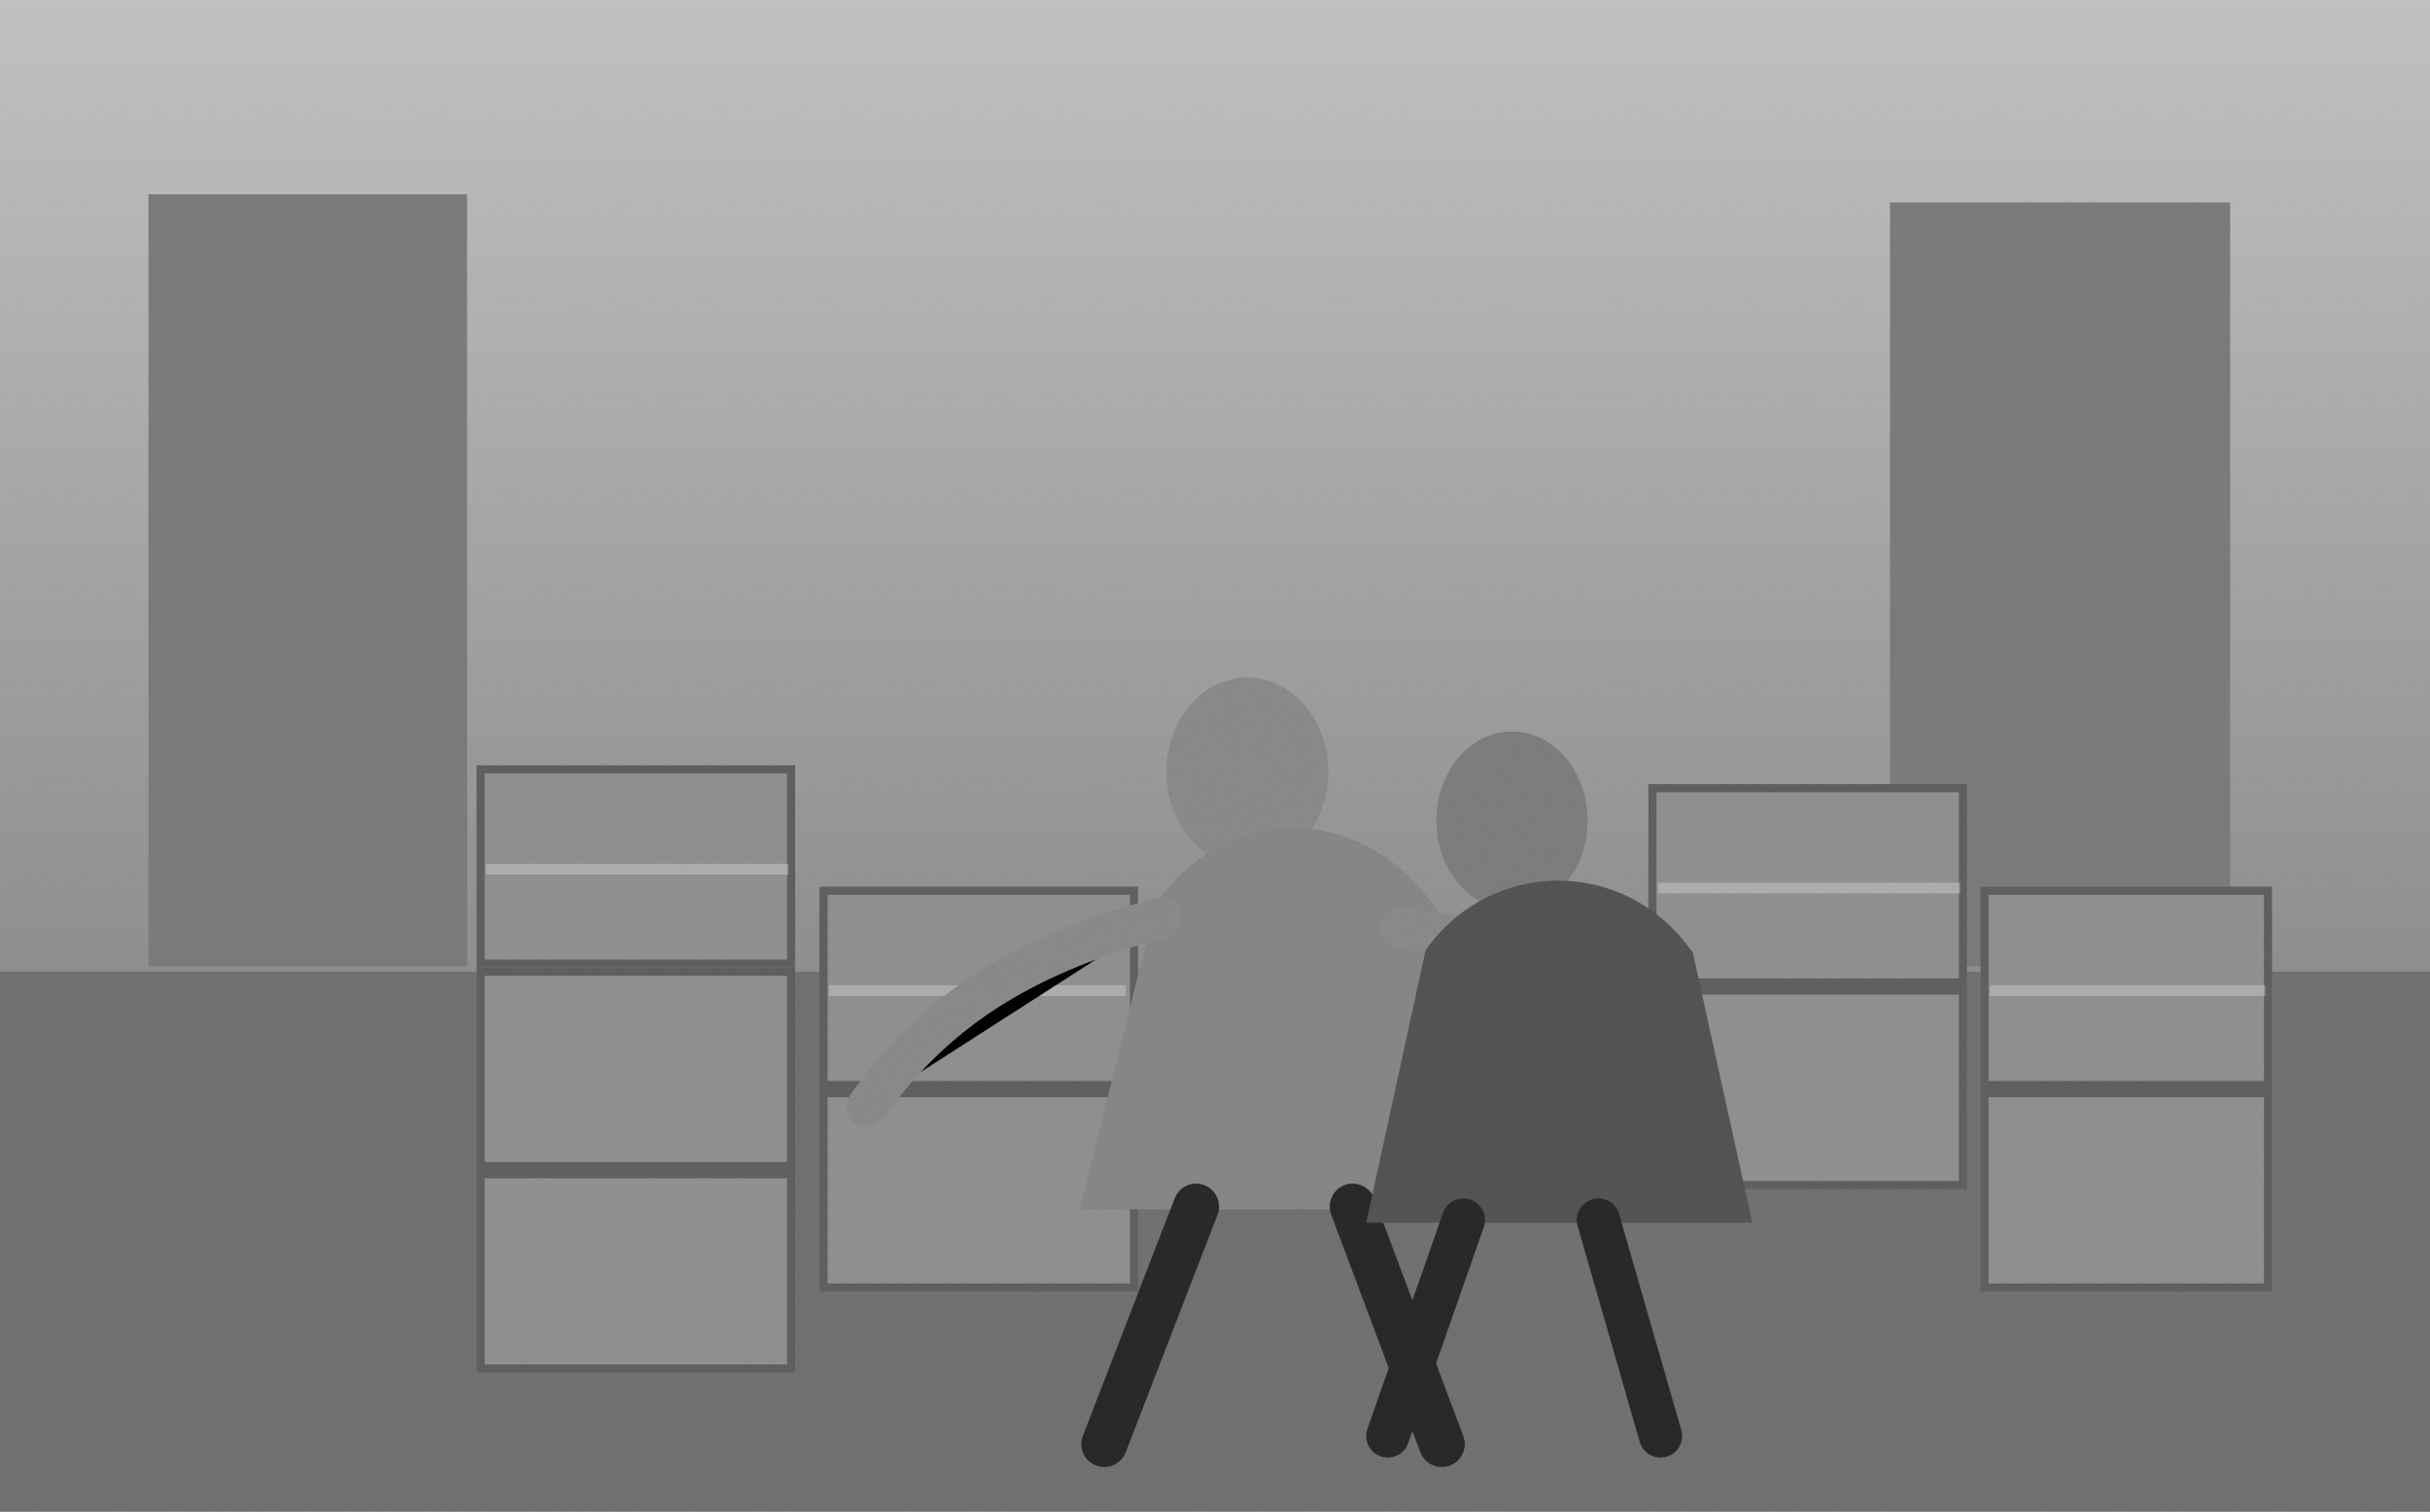
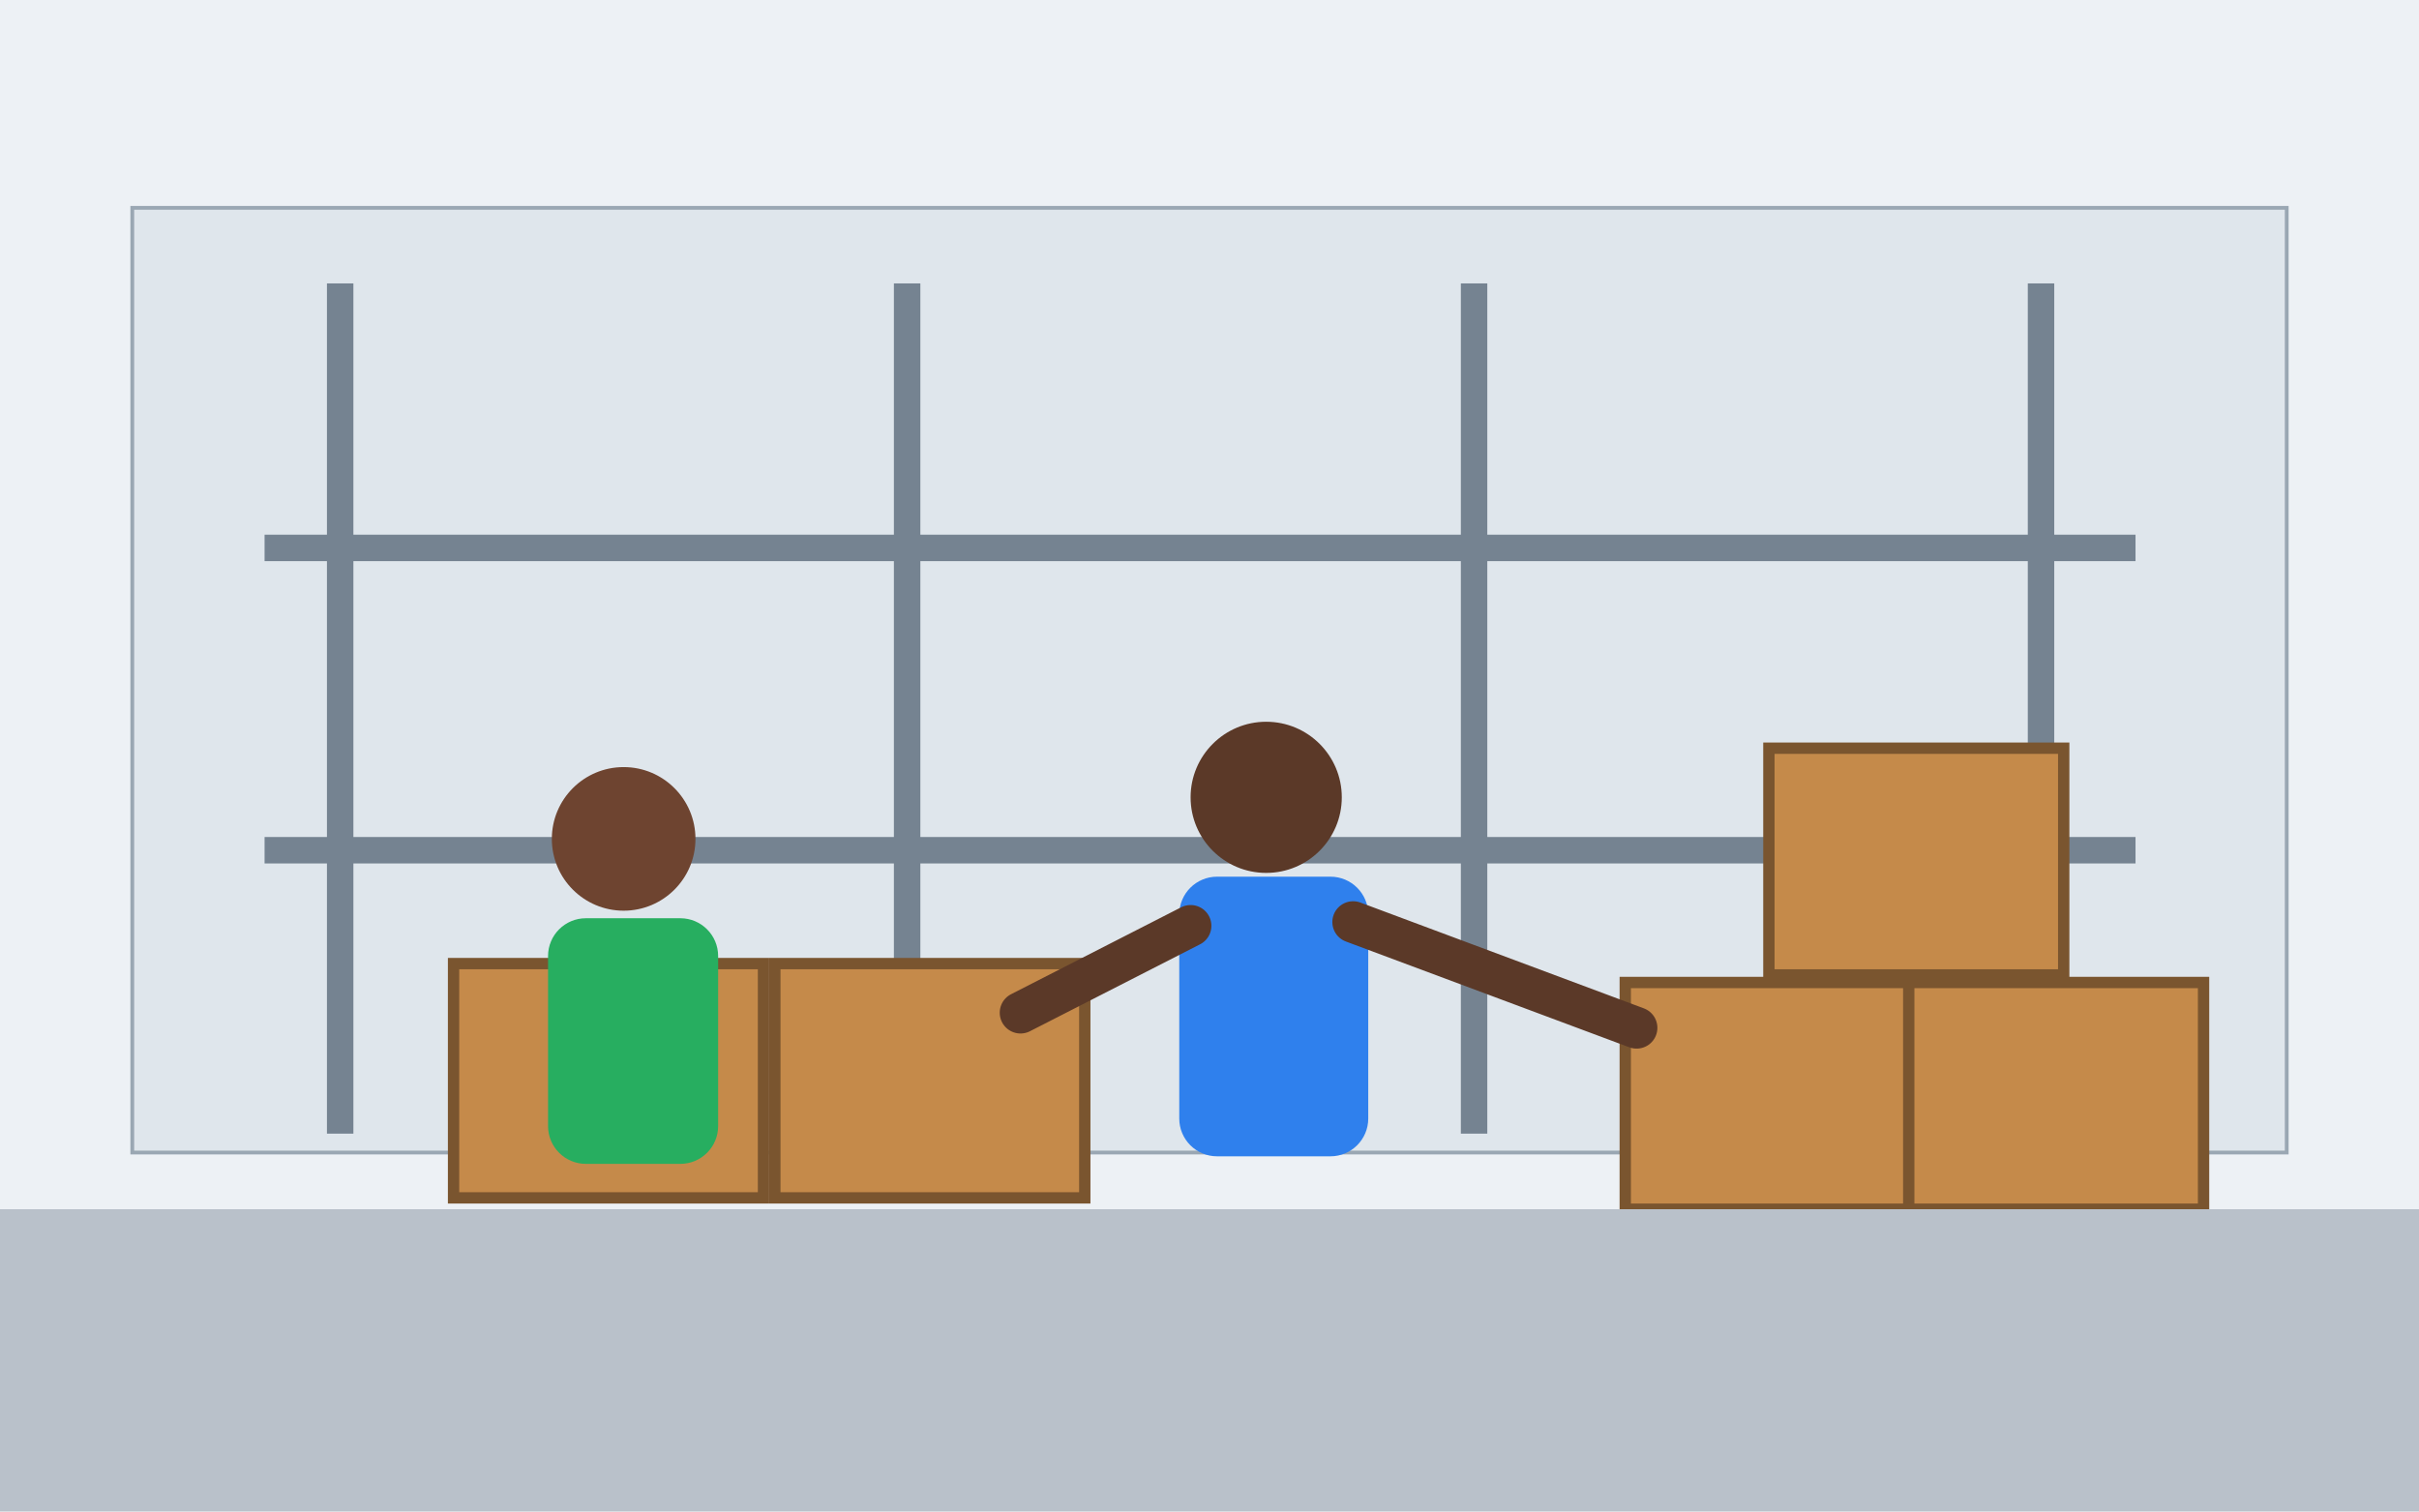
- <svg xmlns="http://www.w3.org/2000/svg" viewBox="0 0 900 560" role="img" aria-labelledby="title desc">
-   <defs>
-     <linearGradient id="wh" x1="0" y1="0" x2="0" y2="1">
-       <stop stop-color="#c1c1c1" />
-       <stop offset="1" stop-color="#727272" />
-     </linearGradient>
-     <filter id="grain">
-       <feTurbulence baseFrequency=".75" numOctaves="2" />
-       <feColorMatrix type="saturate" values="0" />
-       <feComponentTransfer>
-         <feFuncA type="table" tableValues="0 .07" />
-       </feComponentTransfer>
-       <feBlend in="SourceGraphic" mode="multiply" />
-     </filter>
-   </defs>
-   <rect width="900" height="560" fill="url(#wh)" />
-   <rect y="360" width="900" height="200" fill="#707070" />
-   <g fill="#7a7a7a">
-     <rect x="55" y="72" width="118" height="286" />
-     <rect x="700" y="75" width="126" height="283" />
+ <svg xmlns="http://www.w3.org/2000/svg" viewBox="0 0 640 400" role="img" aria-labelledby="title desc">
+   <rect width="640" height="400" fill="#edf1f5" />
+   <rect x="35" y="55" width="570" height="250" fill="#dfe6ec" stroke="#9aa7b3" />
+   <g stroke="#758391" stroke-width="7">
+     <line x1="90" y1="75" x2="90" y2="300" />
+     <line x1="240" y1="75" x2="240" y2="300" />
+     <line x1="390" y1="75" x2="390" y2="300" />
+     <line x1="540" y1="75" x2="540" y2="300" />
+     <line x1="70" y1="145" x2="565" y2="145" />
+     <line x1="70" y1="225" x2="565" y2="225" />
  </g>
-   <g fill="#8f8f8f" stroke="#5f5f5f" stroke-width="3">
-     <rect x="178" y="285" width="115" height="72" />
-     <rect x="178" y="360" width="115" height="72" />
-     <rect x="178" y="435" width="115" height="72" />
-     <rect x="305" y="330" width="115" height="72" />
-     <rect x="305" y="405" width="115" height="72" />
-     <rect x="612" y="292" width="115" height="72" />
-     <rect x="612" y="367" width="115" height="72" />
-     <rect x="735" y="330" width="105" height="72" />
-     <rect x="735" y="405" width="105" height="72" />
+   <g fill="#c58a4a" stroke="#7a552f" stroke-width="3">
+     <rect x="430" y="260" width="78" height="60" />
+     <rect x="505" y="260" width="78" height="60" />
+     <rect x="468" y="198" width="78" height="60" />
+     <rect x="120" y="255" width="82" height="62" />
+     <rect x="205" y="255" width="82" height="62" />
  </g>
-   <g opacity=".35" stroke="#e2e2e2" stroke-width="4">
-     <path d="M180 322h112M307 367h110M614 329h112M737 367h102" />
-   </g>
-   <g>
-     <ellipse cx="462" cy="286" rx="30" ry="35" fill="#898989" />
-     <path d="M428 335c27-39 78-37 104 2l27 111H400z" fill="#868686" />
-     <path d="M430 340c-48 13-82 32-109 70" stroke="#898989" stroke-width="15" stroke-linecap="round" />
-     <path d="M519 344c42 4 70 18 94 44" stroke="#898989" stroke-width="15" stroke-linecap="round" />
-     <path d="M443 447l-34 88M501 447l33 88" stroke="#282828" stroke-width="17" stroke-linecap="round" />
-   </g>
-   <g>
-     <ellipse cx="560" cy="304" rx="28" ry="33" fill="#7c7c7c" />
-     <path d="M528 352c24-34 74-35 99 1l22 100H506z" fill="#535353" />
-     <path d="M542 452l-28 80M592 452l23 80" stroke="#282828" stroke-width="16" stroke-linecap="round" />
-   </g>
-   <rect width="900" height="560" fill="transparent" filter="url(#grain)" opacity=".32" />
+   <circle cx="335" cy="211" r="20" fill="#5b3928" />
+   <rect x="312" y="232" width="50" height="74" rx="10" fill="#2f80ed" />
+   <path d="M358 244 l75 28 M315 245 l-45 23" stroke="#5b3928" stroke-width="11" stroke-linecap="round" />
+   <circle cx="165" cy="222" r="19" fill="#6e4430" />
+   <rect x="145" y="243" width="45" height="65" rx="10" fill="#27ae60" />
+   <path d="M640 320 H0 v80 h640z" fill="#b9c1ca" />
</svg>
